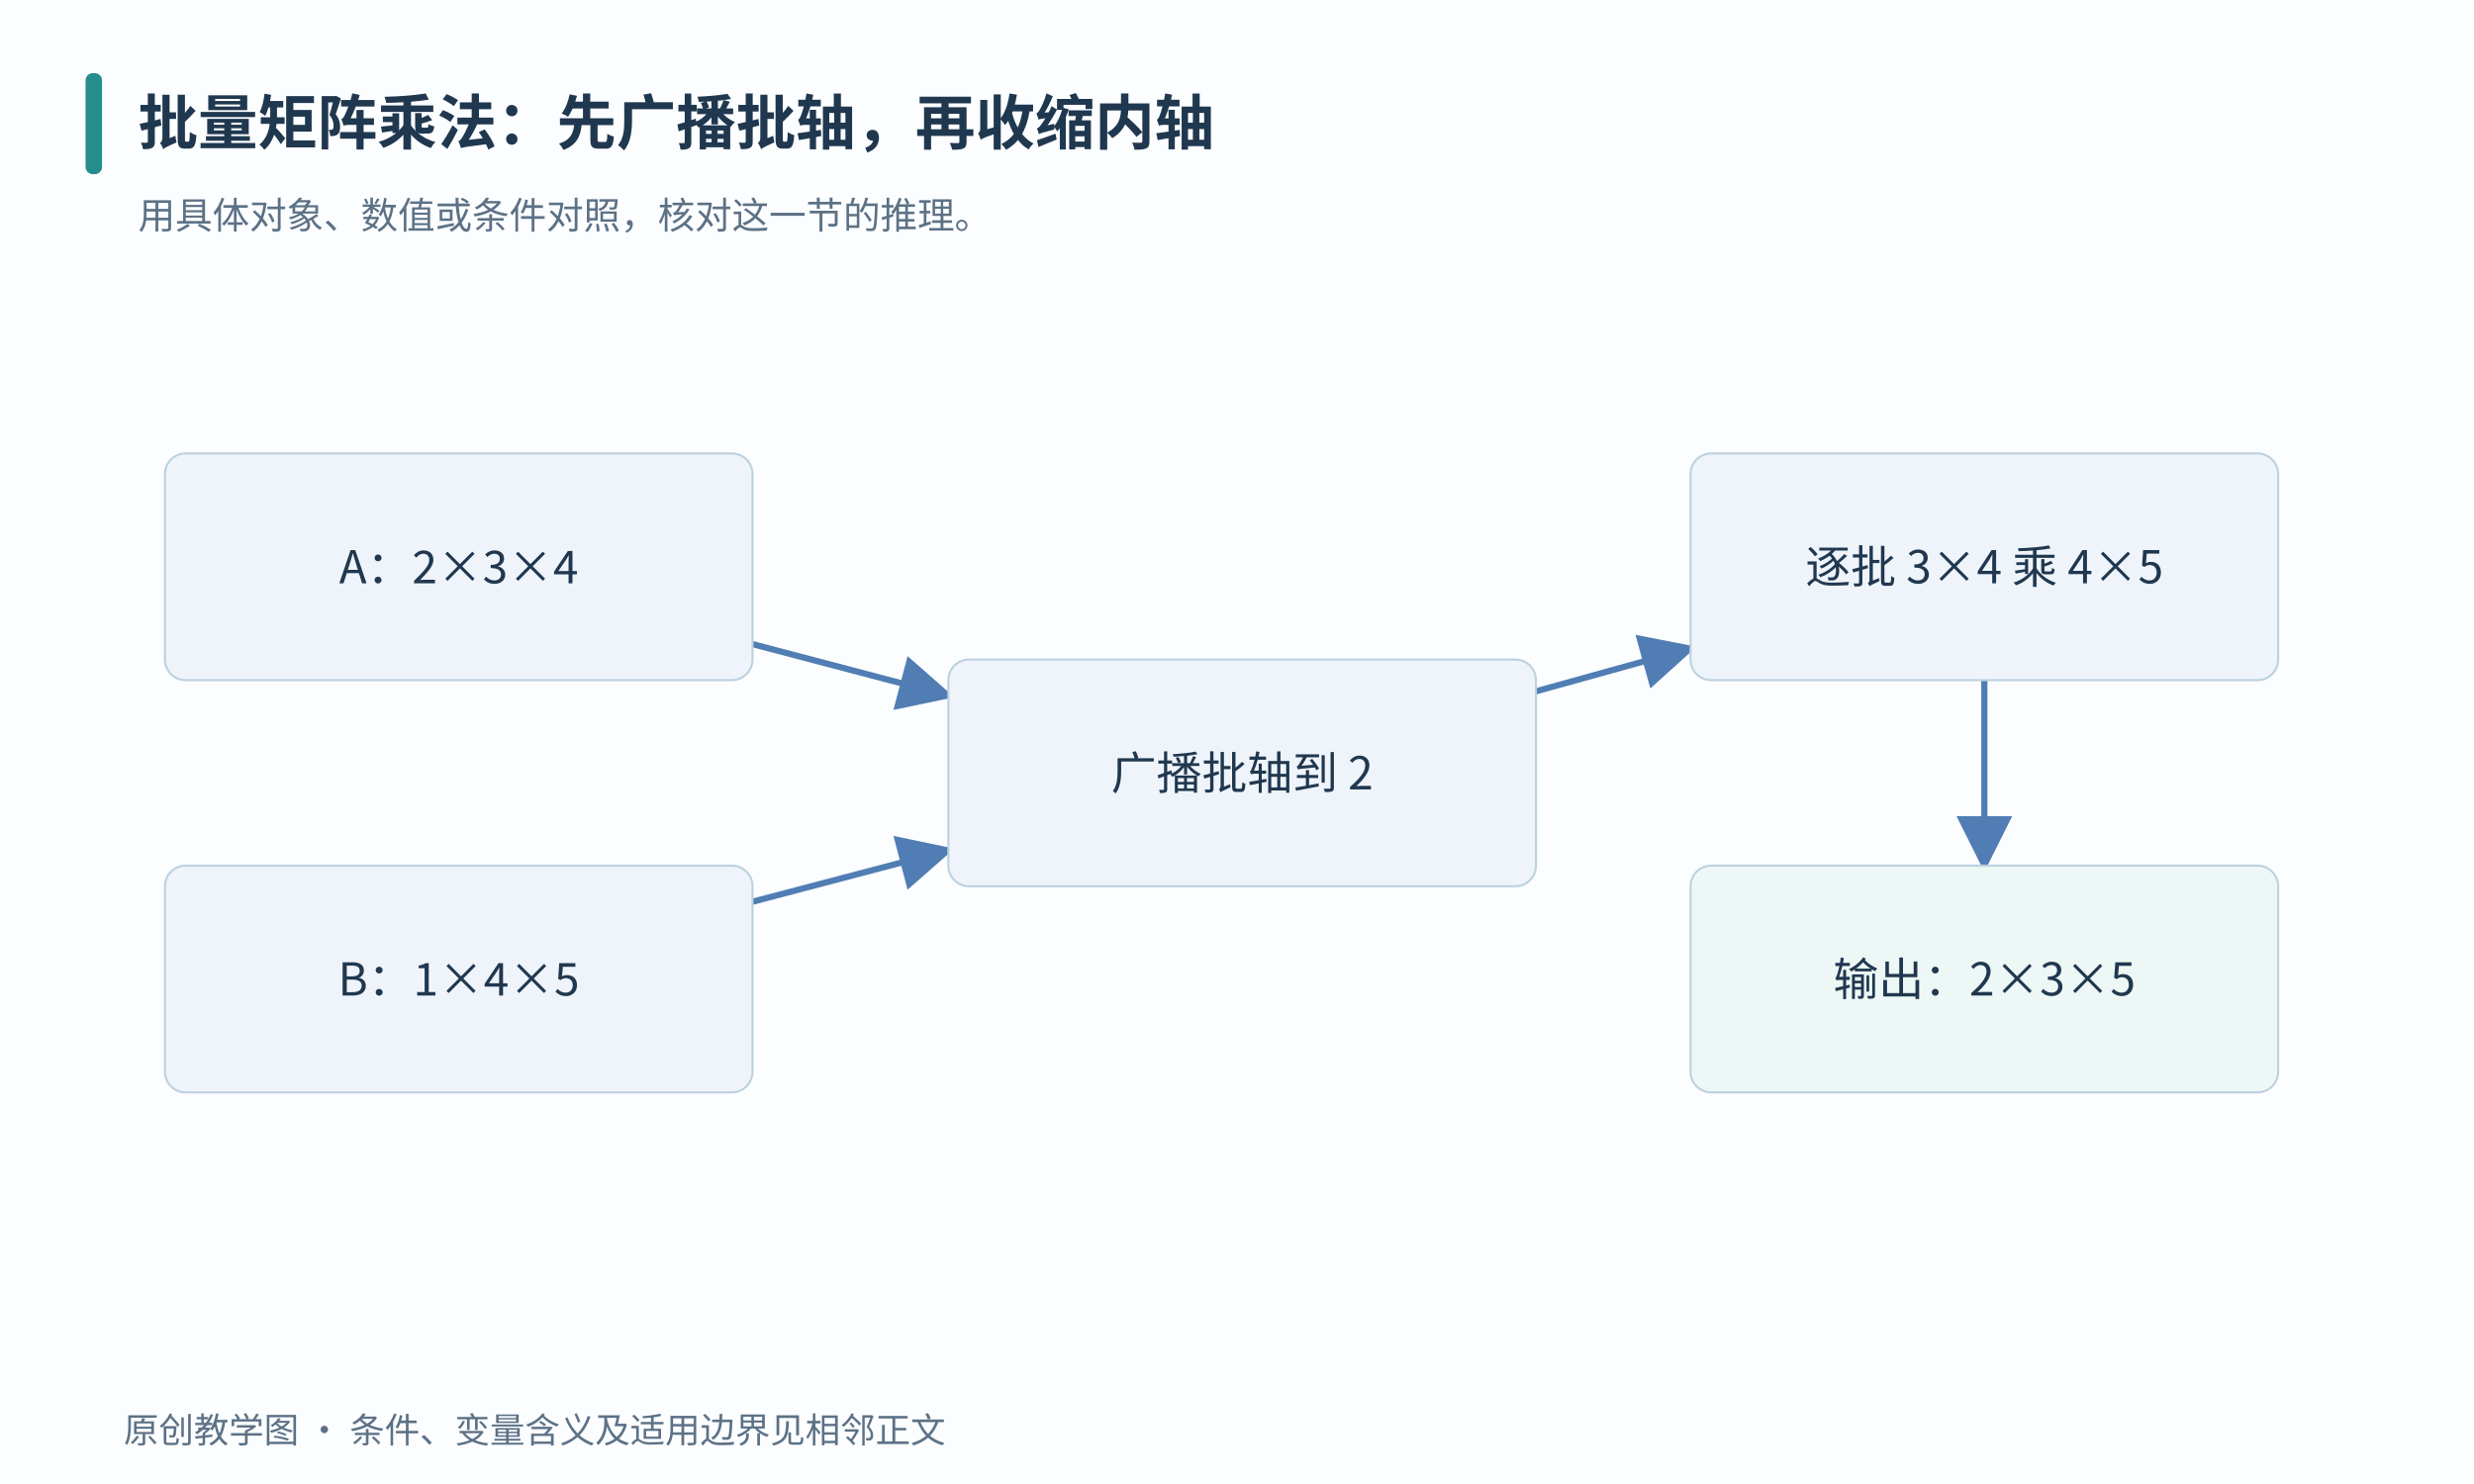
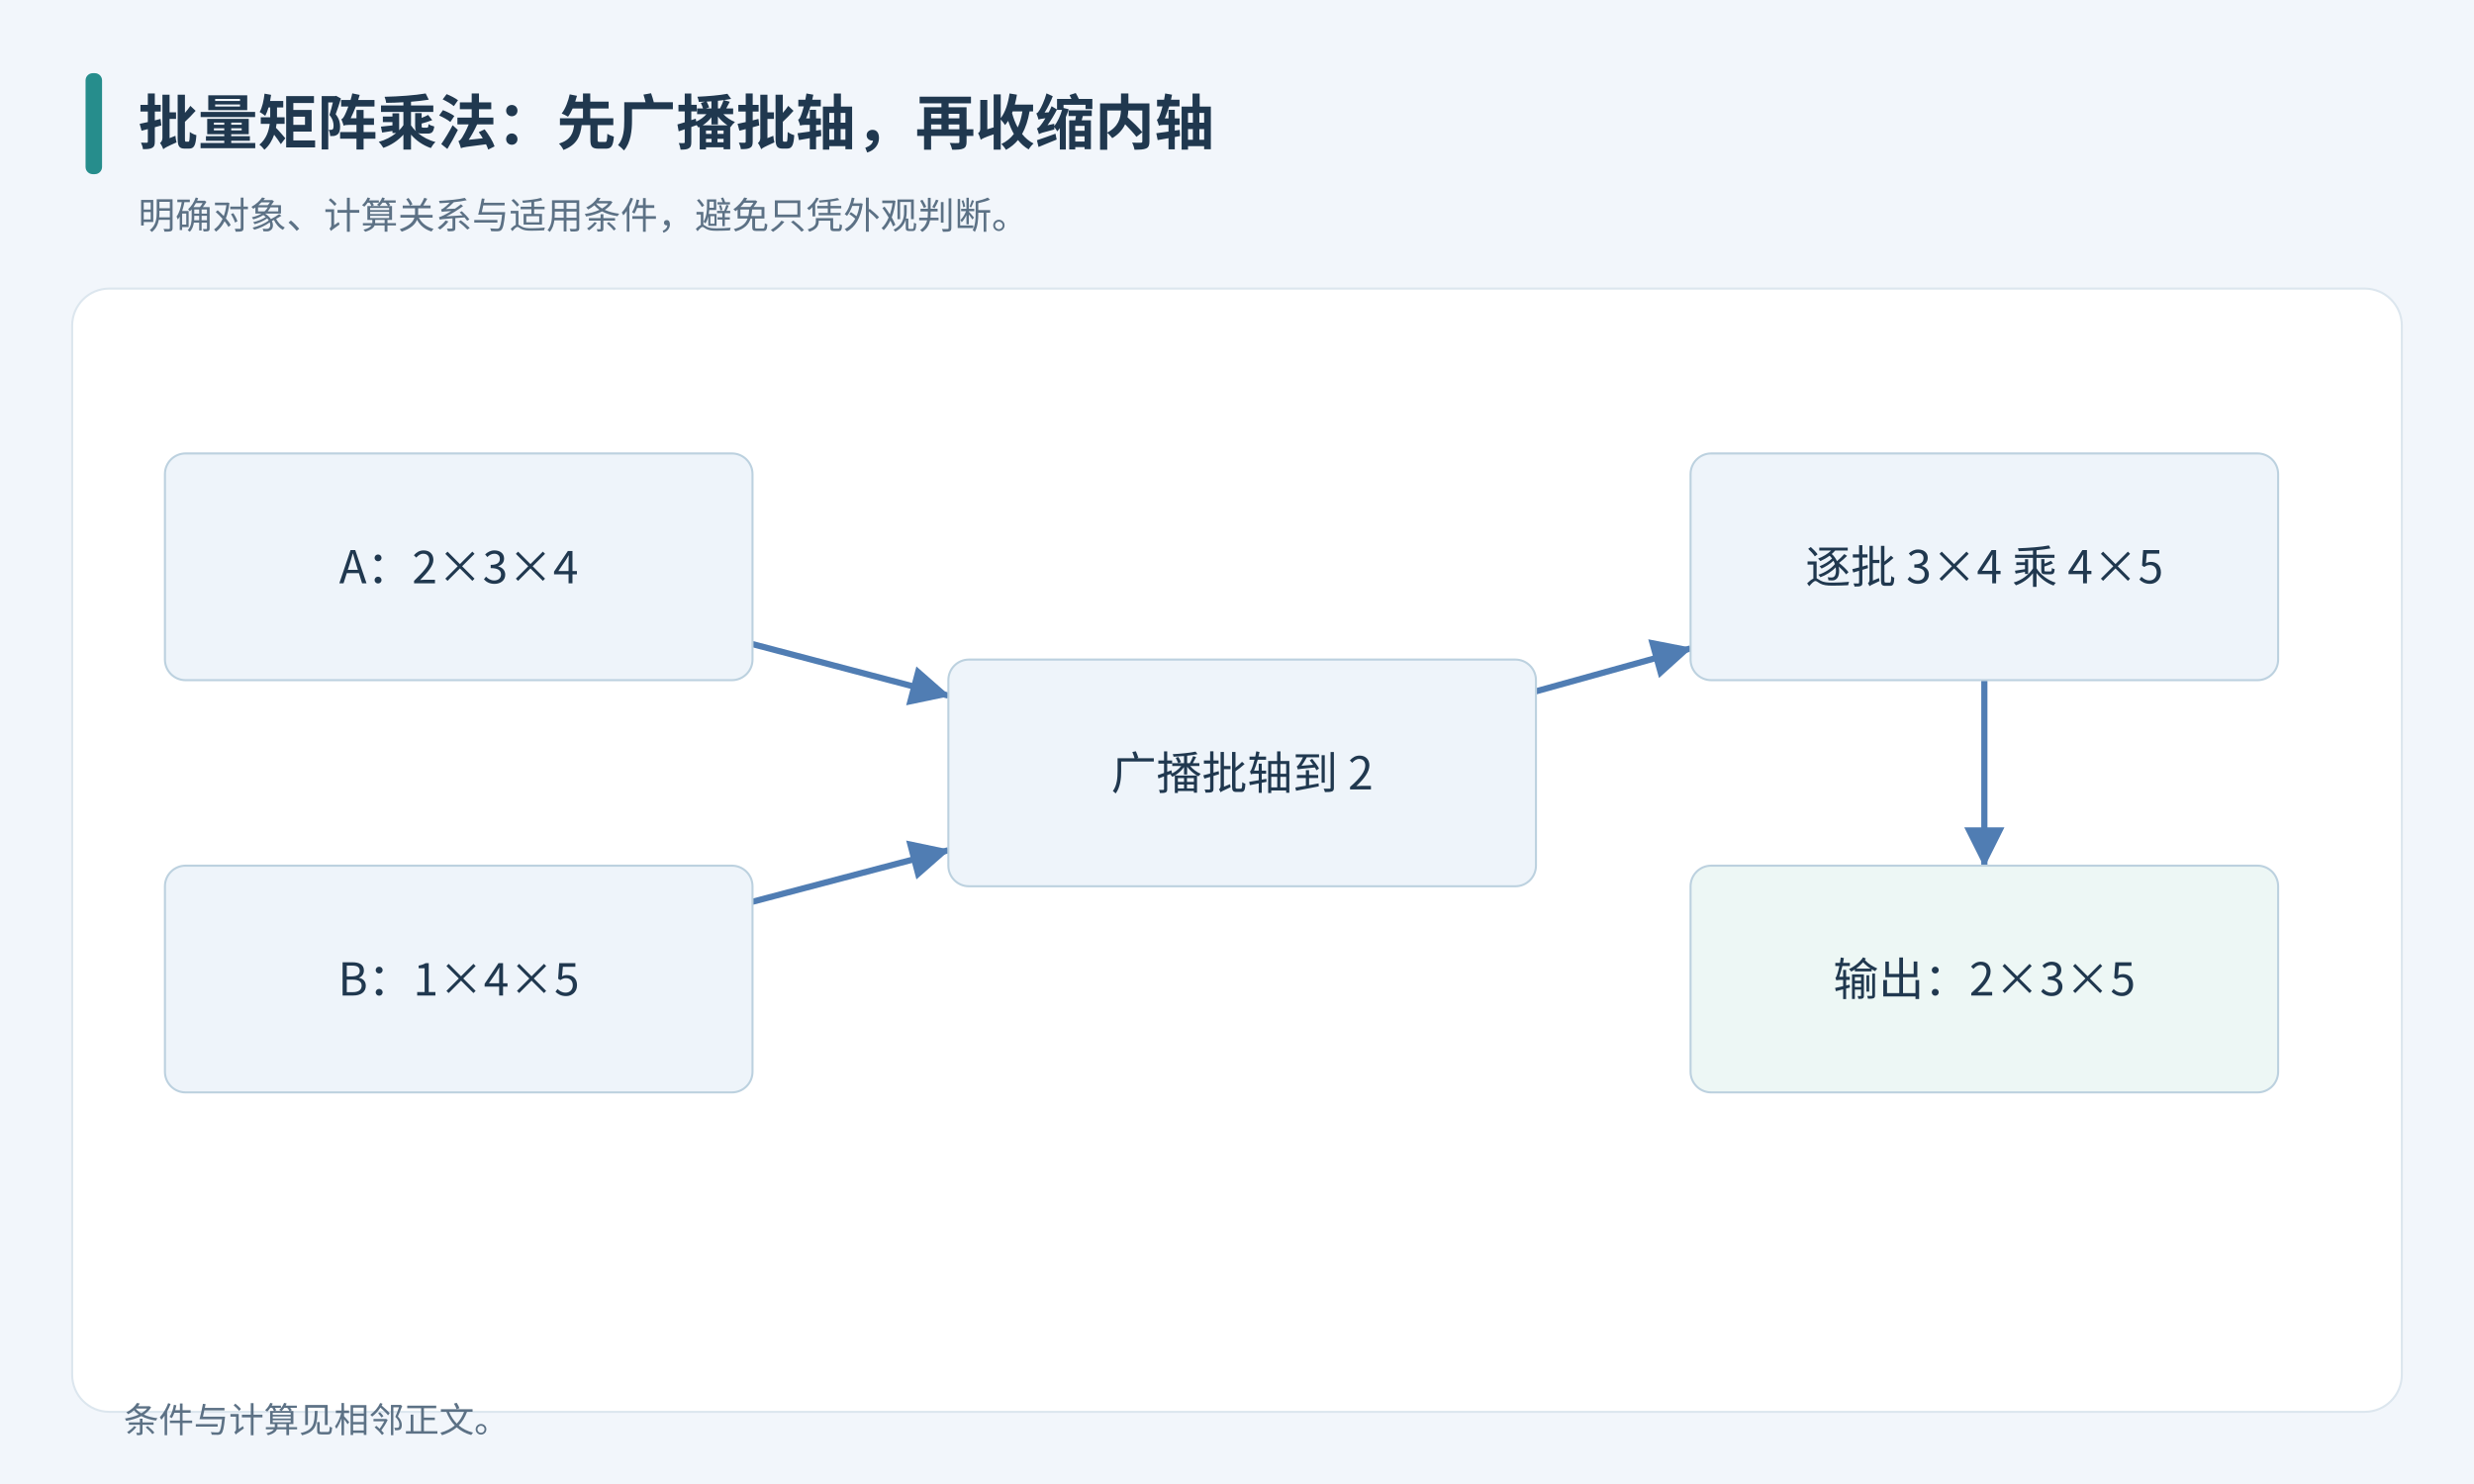
<svg xmlns="http://www.w3.org/2000/svg" width="1200" height="720" viewBox="0 0 1200 720" role="img" aria-labelledby="title desc">
  <defs>
    <marker id="arr" markerWidth="9" markerHeight="9" refX="8" refY="4.5" orient="auto">
      <path d="M0 0 L9 4.5 L0 9" fill="#507db3" />
    </marker>
+     <marker id="tip-507db3" markerWidth="6.5" markerHeight="6.5" refX="6.2" refY="3.25" orient="auto" viewBox="0 0 6.5 6.5">
+       <path d="M0 0 L6.5 3.25 L0 6.5 Z" fill="#507db3" />
+     </marker>
  </defs>
  <g font-family="Microsoft YaHei, Noto Sans CJK SC, sans-serif">
-     <rect x="0" y="0" width="1200" height="720" fill="#fbfdff" stroke="#fbfdff" rx="0" />
+     <rect x="0" y="0" width="1200" height="720" fill="#f2f6fb" stroke="#f2f6fb" rx="0" />
+     <rect x="35" y="140" width="1130" height="545.0" fill="#ffffff" stroke="#dce6ee" rx="18" />
    <rect x="42" y="36" width="7" height="48" fill="#268d8c" stroke="#268d8c" rx="3" />
    <text x="67" y="70" font-size="29" fill="#20384f" text-anchor="start" font-weight="700">批量矩阵乘法：先广播批轴，再收缩内轴</text>
-     <text x="67" y="111" font-size="18" fill="#5c7185" text-anchor="start" font-weight="400">用具体对象、数值或条件对照，核对这一节的推理。</text>
-     <path d="M365,312.5 L460,337.5" stroke="#507db3" stroke-width="3" fill="none" marker-end="url(#arr)" />
-     <path d="M365,437.5 L460,412.5" stroke="#507db3" stroke-width="3" fill="none" marker-end="url(#arr)" />
-     <path d="M745,335.417 L820,314.583" stroke="#507db3" stroke-width="3" fill="none" marker-end="url(#arr)" />
-     <path d="M962.5,330 L962.5,420" stroke="#507db3" stroke-width="3" fill="none" marker-end="url(#arr)" />
+     <text x="67" y="111" font-size="18" fill="#5c7185" text-anchor="start" font-weight="400">明确对象、计算关系与适用条件，避免只凭外观判断。</text>
+     <path d="M365,312.5 L460,337.5" stroke="#507db3" stroke-width="3" fill="none" marker-end="url(#tip-507db3)" />
+     <path d="M365,437.5 L460,412.5" stroke="#507db3" stroke-width="3" fill="none" marker-end="url(#tip-507db3)" />
+     <path d="M745,335.417 L820,314.583" stroke="#507db3" stroke-width="3" fill="none" marker-end="url(#tip-507db3)" />
+     <path d="M962.5,330 L962.5,420" stroke="#507db3" stroke-width="3" fill="none" marker-end="url(#tip-507db3)" />
    <rect x="80" y="220" width="285" height="110" fill="#eef4fa" stroke="#bcd1df" rx="10" />
    <text x="222.5" y="283" font-size="22" fill="#20384f" text-anchor="middle" font-weight="400">A：2×3×4</text>
    <rect x="80" y="420" width="285" height="110" fill="#eef4fa" stroke="#bcd1df" rx="10" />
    <text x="222.5" y="483" font-size="22" fill="#20384f" text-anchor="middle" font-weight="400">B：1×4×5</text>
    <rect x="460" y="320" width="285" height="110" fill="#eef4fa" stroke="#bcd1df" rx="10" />
    <text x="602.5" y="383" font-size="22" fill="#20384f" text-anchor="middle" font-weight="400">广播批轴到 2</text>
    <rect x="820" y="220" width="285" height="110" fill="#eef4fa" stroke="#bcd1df" rx="10" />
    <text x="962.5" y="283" font-size="22" fill="#20384f" text-anchor="middle" font-weight="400">逐批 3×4 乘 4×5</text>
    <rect x="820" y="420" width="285" height="110" fill="#edf7f5" stroke="#bcd1df" rx="10" />
    <text x="962.5" y="483" font-size="22" fill="#20384f" text-anchor="middle" font-weight="400">输出：2×3×5</text>
-     <text x="60" y="700" font-size="17" fill="#5c7185" text-anchor="start" font-weight="400">原创教学图 · 条件、变量含义及适用边界见相邻正文</text>
+     <text x="60" y="695" font-size="17" fill="#5c7185" text-anchor="start" font-weight="400">条件与计算见相邻正文。</text>
  </g>
</svg>
